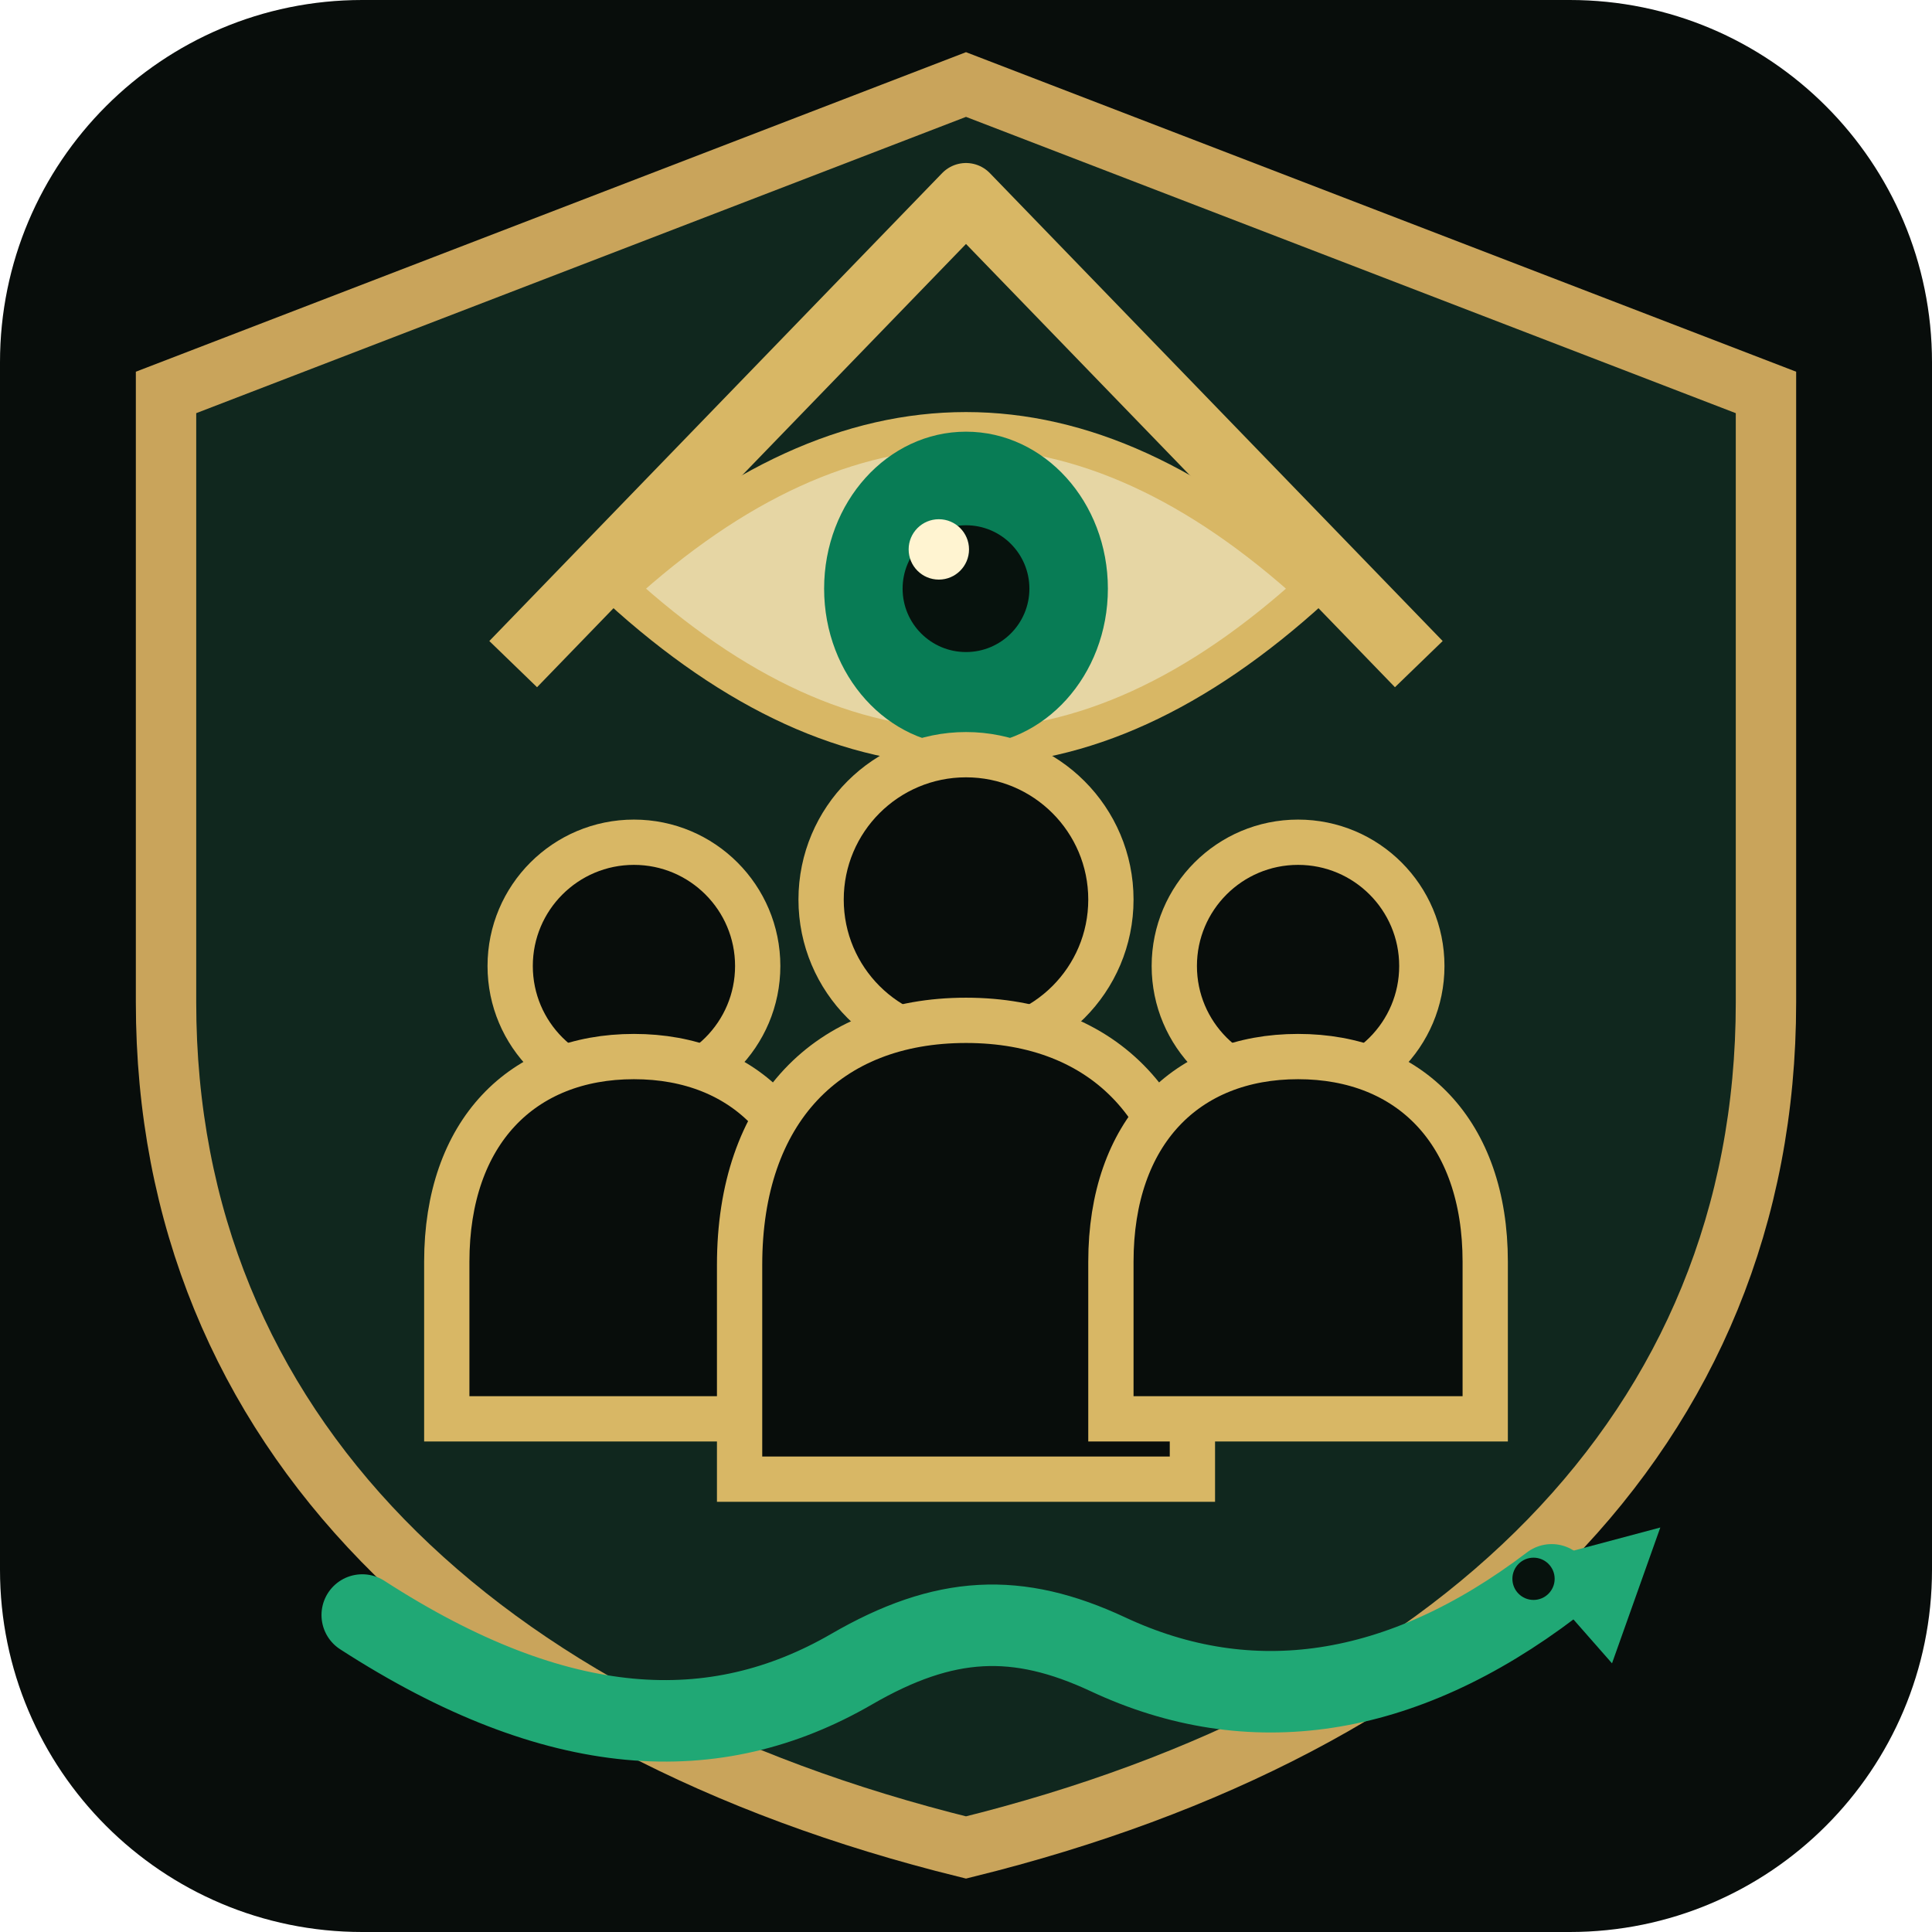
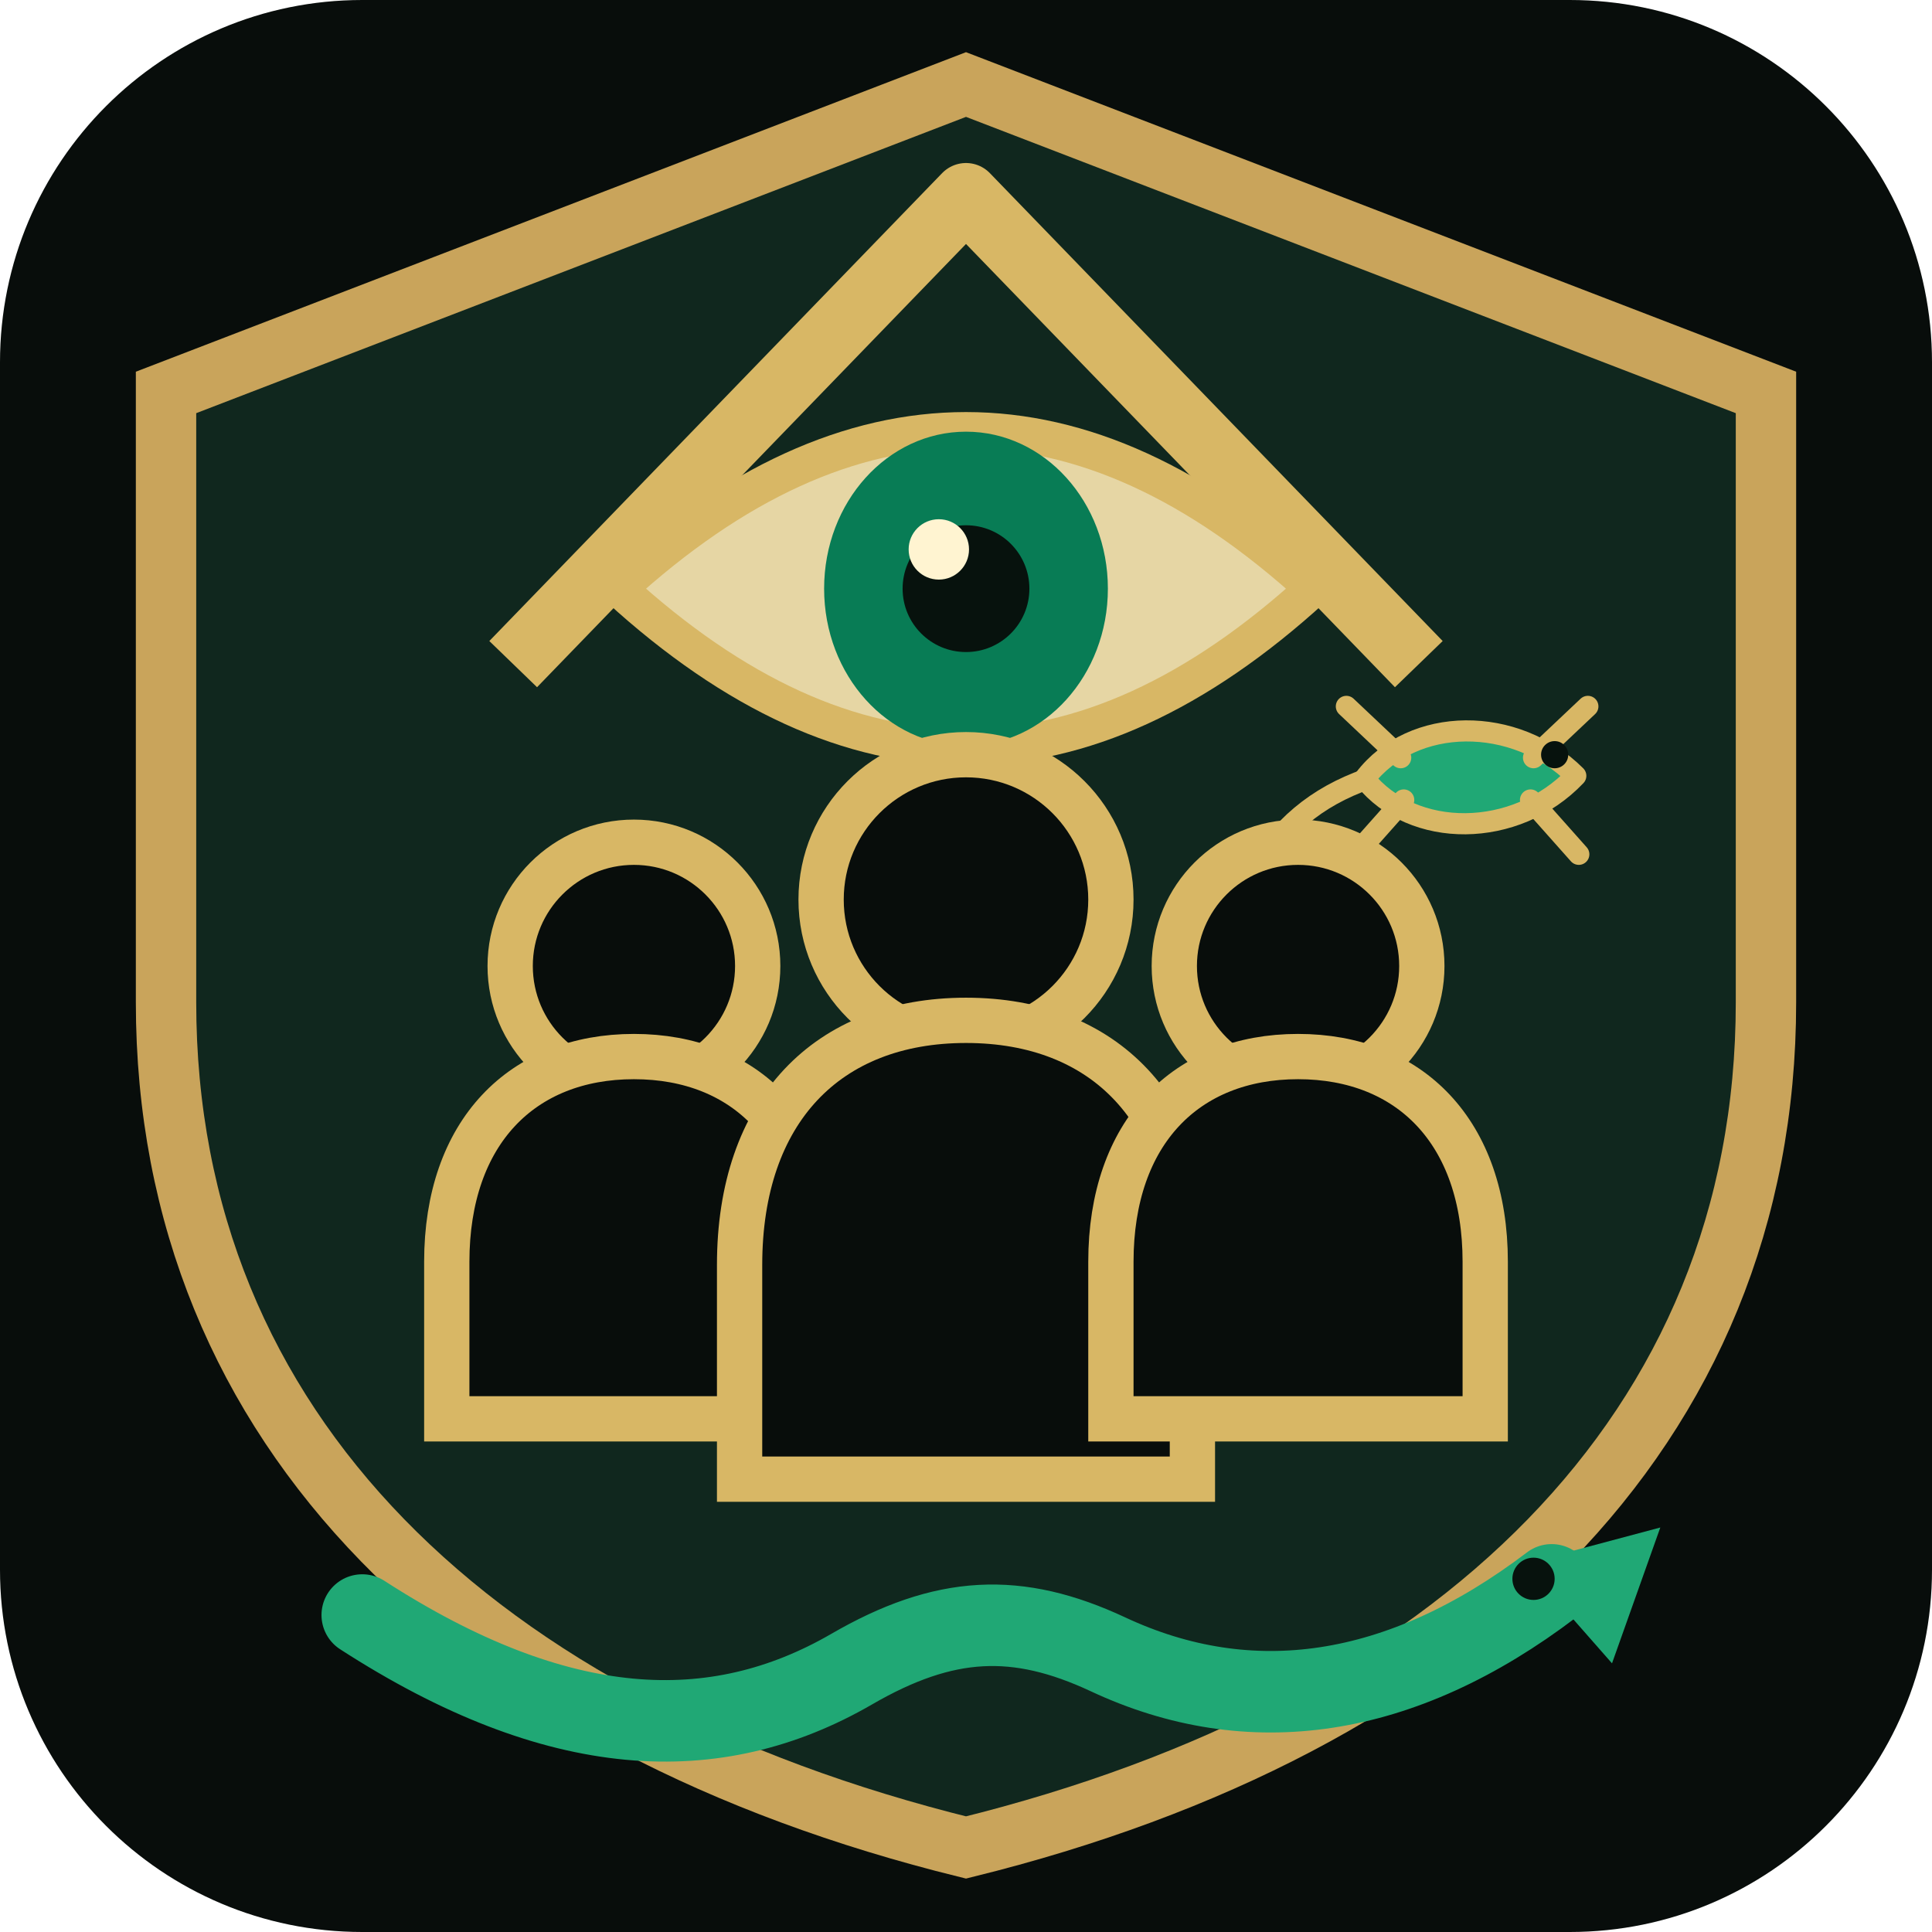
<svg xmlns="http://www.w3.org/2000/svg" viewBox="0 0 64 64" role="img" aria-label="ZHAKIN TEAM">
  <rect width="64" height="64" rx="12" fill="#080d0b" />
  <path d="M32 2.8 58.5 13v20.2c0 14.2-10.3 24-26.5 28C15.8 57.2 5.5 47.4 5.5 33.2V13L32 2.8Z" fill="#10271e" stroke="#c9a45b" stroke-width="2" />
  <path d="M17 22 32 6.5 47 22" fill="none" stroke="#d8b765" stroke-width="2.2" stroke-linejoin="round" />
  <path d="M20.5 19.5Q32 9 43.5 19.5Q32 30 20.5 19.5Z" fill="#e6d6a4" stroke="#d8b765" stroke-width="1.2" />
  <ellipse cx="32" cy="19.5" rx="4.7" ry="5.2" fill="#087c55" />
  <circle cx="32" cy="19.5" r="2.1" fill="#07120d" />
  <circle cx="31.1" cy="18.2" r="1" fill="#fff4d1" />
+   <g id="reptile-mark" transform="translate(44 23)" fill="#20a875" stroke="#d8b765" stroke-width=".7" stroke-linecap="round" stroke-linejoin="round">
+     <path d="M1.2 2.8C2.8.7 6.2.7 8.2 2.7 6.2 4.8 2.8 4.8 1.2 2.8Z" />
+     <path d="M2.4 2.1 0.6.4M2.5 3.5.9 5.3M6.8 2.1 8.6.4M6.7 3.5 8.3 5.3" fill="none" />
+     <path d="M1.3 2.8C-.4 3.4-1.6 4.4-2.5 6" fill="none" />
+     <circle cx="7.5" cy="2" r=".45" fill="#07120d" stroke="none" />
+   </g>
  <g fill="#080d0b" stroke="#d8b765" stroke-width="1.5">
    <circle cx="21" cy="32" r="4.1" />
    <circle cx="32" cy="29.8" r="4.8" />
    <circle cx="43" cy="32" r="4.1" />
    <path d="M14.8 47v-5.2c0-4.3 2.5-6.8 6.2-6.8s6.2 2.5 6.2 6.8V47Z" />
    <path d="M24.5 49v-7.1c0-5.1 2.9-8.1 7.5-8.1s7.5 3 7.5 8.1V49Z" />
    <path d="M36.8 47v-5.2c0-4.3 2.5-6.8 6.2-6.8s6.2 2.5 6.2 6.8V47Z" />
  </g>
  <path d="M12 53.5c6.5 4.2 11.7 4.4 16.2 1.8 3.1-1.8 5.5-1.9 8.5-.5 4.7 2.2 9.7 1.5 14.7-2.3" fill="none" stroke="#20a875" stroke-width="2.7" stroke-linecap="round" />
  <path d="M50.5 51.8 55 50.6 53.4 55.1Z" fill="#20a875" />
  <circle cx="50.8" cy="52.3" r=".7" fill="#07120d" />
</svg>
